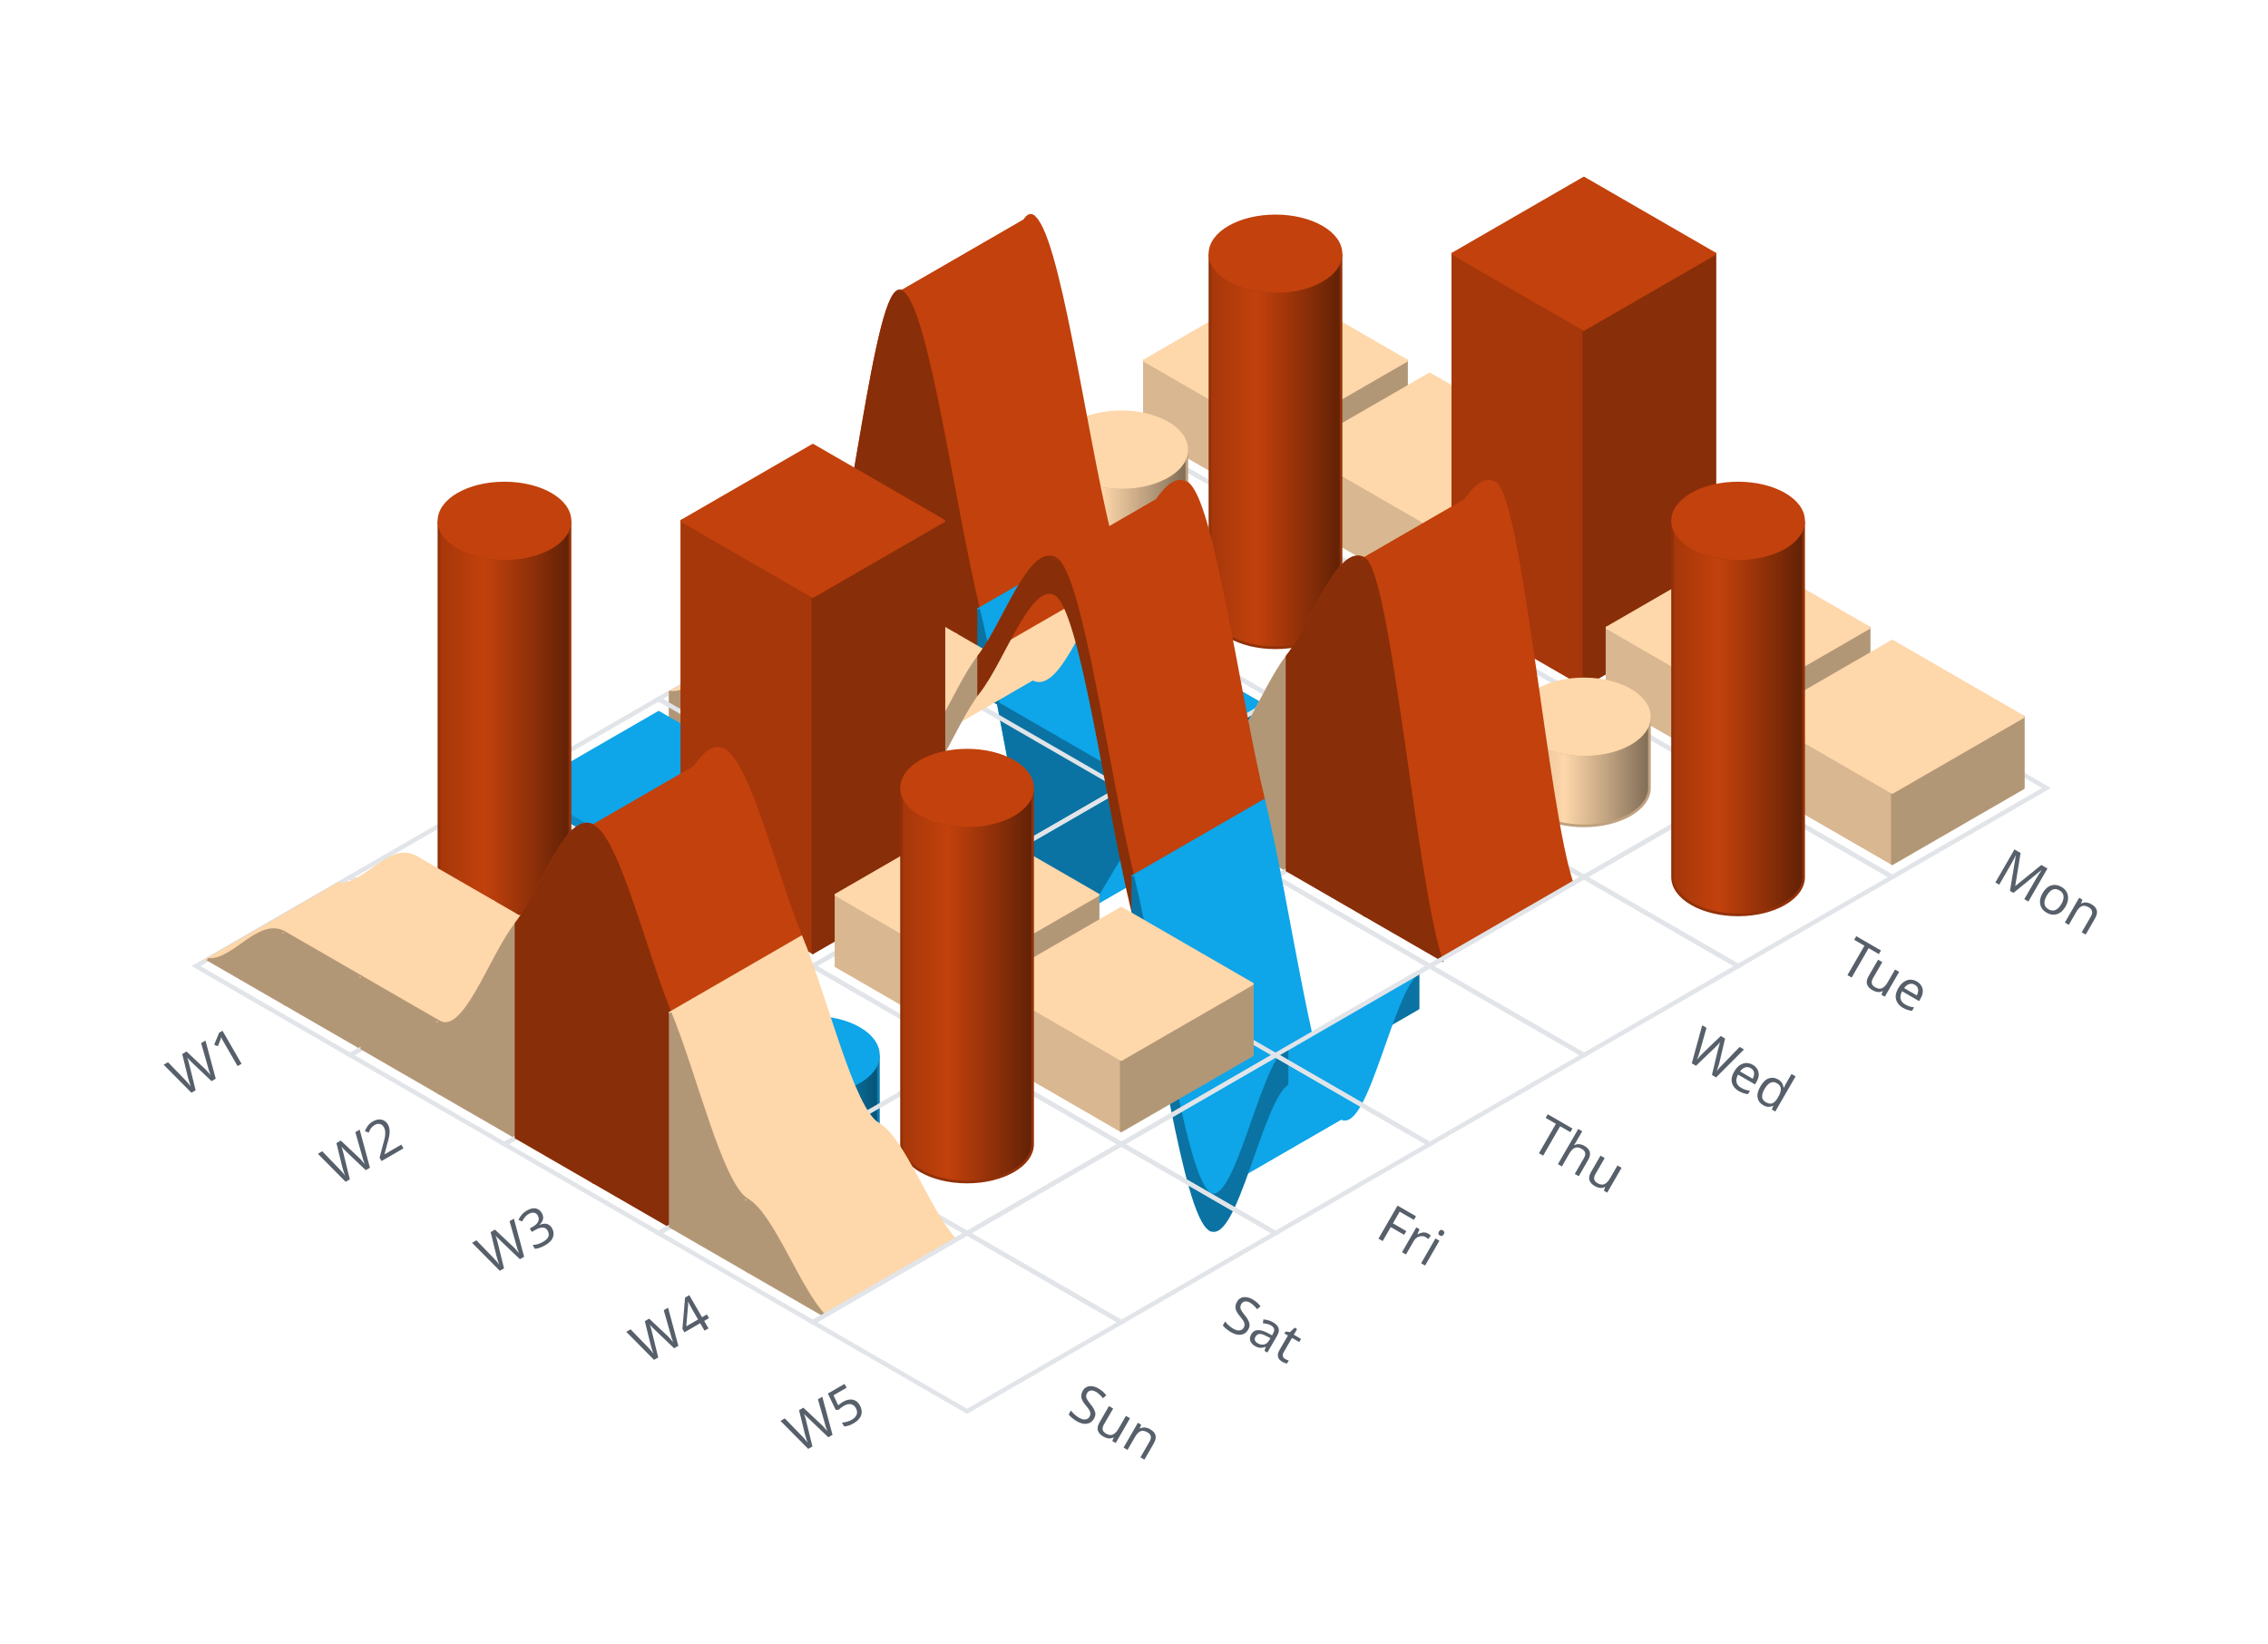
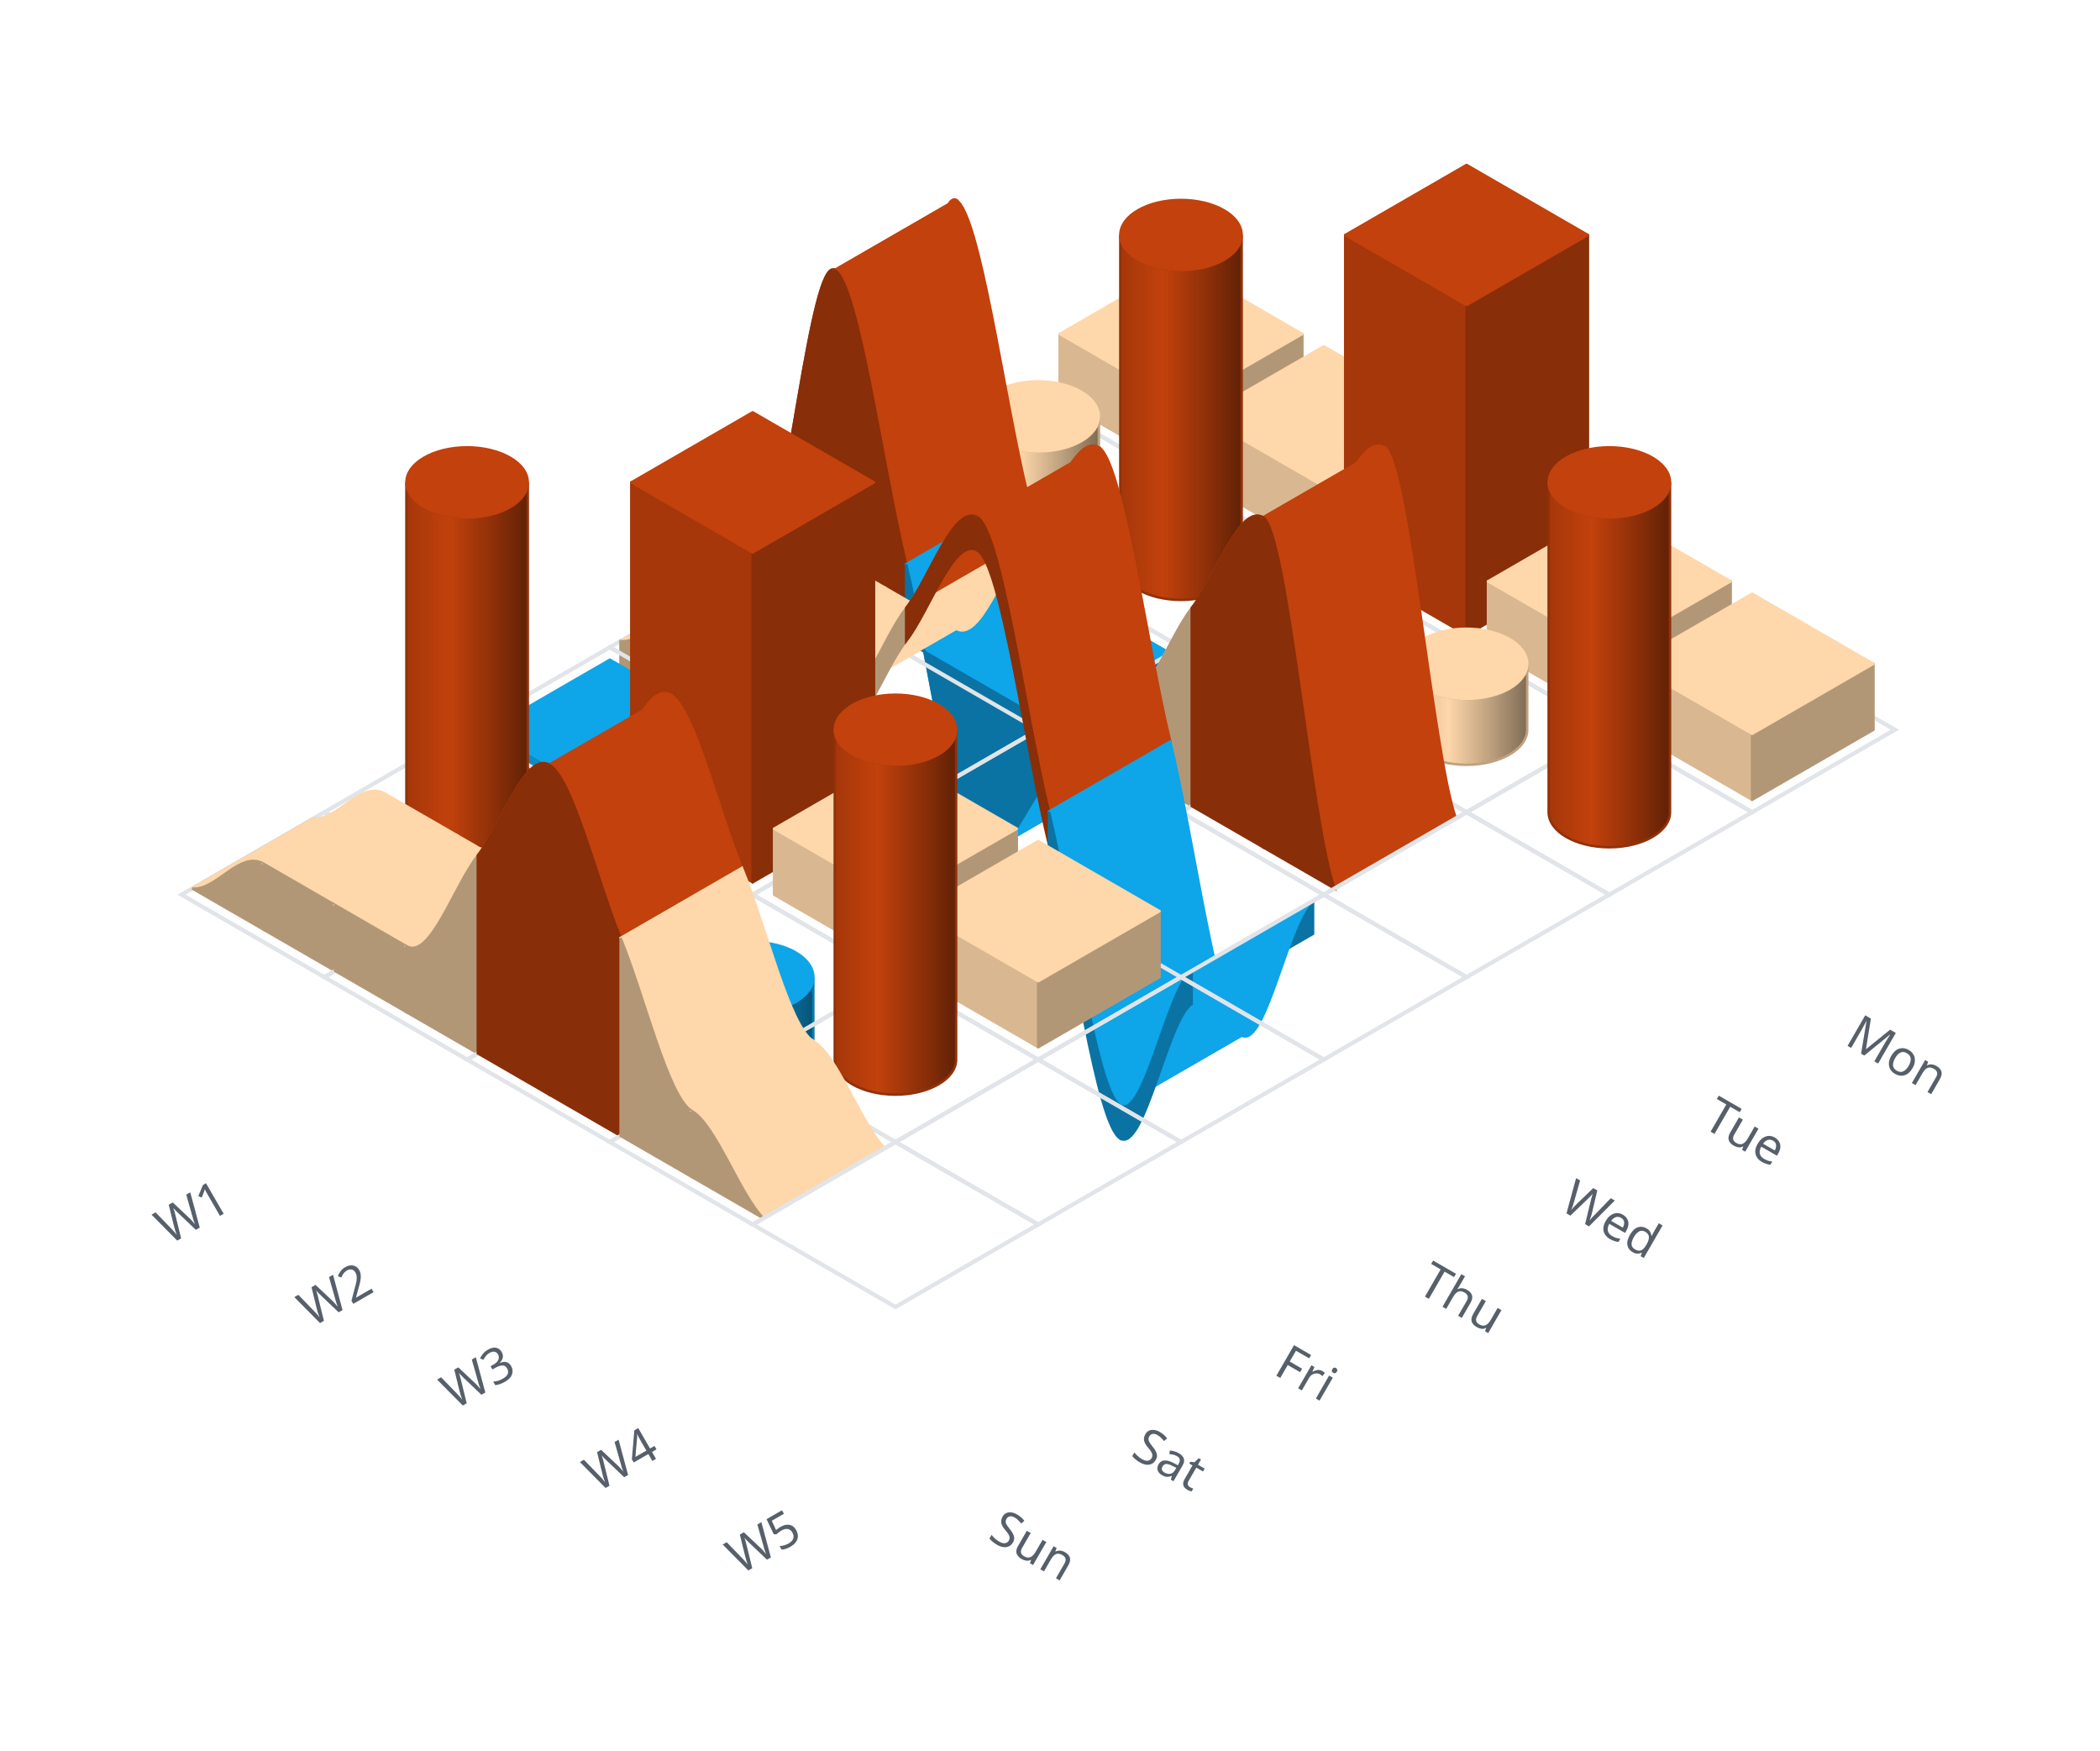
- <svg xmlns="http://www.w3.org/2000/svg" viewBox="-143.26 -38.50 254.74 184.55" width="100%" height="100%">
+ <svg xmlns="http://www.w3.org/2000/svg" viewBox="-143.26 -38.50 254.74 212.28" width="100%" height="100%">
  <style>
        @keyframes iso-grow {
          from {
            transform: scaleY(0);
          }
          to {
            transform: scaleY(1);
          }
        }
        .iso-bar {
          transform-box: fill-box;
          animation: iso-grow 0.6s cubic-bezier(0.16, 1, 0.3, 1) both;
          transition: transform 0.2s cubic-bezier(0.25, 0.46, 0.45, 0.94), filter 0.2s ease;
          cursor: pointer;
        }
        .iso-bar:hover {
          filter: brightness(1.1) drop-shadow(0 4px 6px rgba(0, 0, 0, 0.2));
          transform: translateY(-3px) scaleY(1);
        }
        .iso-face-top, .iso-face-left, .iso-face-right, .iso-bridge-top, .iso-bridge-front {
          transition: fill 0.2s ease;
        }
      </style>
  <defs>
    <linearGradient id="cyl-grad-fed7aa" x1="0%" y1="0%" x2="100%" y2="0%">
      <stop offset="0%" stop-color="#d8b791" stop-opacity="1" />
      <stop offset="35%" stop-color="#fed7aa" stop-opacity="1" />
      <stop offset="75%" stop-color="#b29777" stop-opacity="1" />
      <stop offset="100%" stop-color="#7f6c55" stop-opacity="1" />
    </linearGradient>
    <linearGradient id="cyl-grad-c2410c" x1="0%" y1="0%" x2="100%" y2="0%">
      <stop offset="0%" stop-color="#a5370a" stop-opacity="1" />
      <stop offset="35%" stop-color="#c2410c" stop-opacity="1" />
      <stop offset="75%" stop-color="#882e08" stop-opacity="1" />
      <stop offset="100%" stop-color="#612106" stop-opacity="1" />
    </linearGradient>
    <linearGradient id="cyl-grad-0ea5e9" x1="0%" y1="0%" x2="100%" y2="0%">
      <stop offset="0%" stop-color="#0c8cc6" stop-opacity="1" />
      <stop offset="35%" stop-color="#0ea5e9" stop-opacity="1" />
      <stop offset="75%" stop-color="#0a73a3" stop-opacity="1" />
      <stop offset="100%" stop-color="#075375" stop-opacity="1" />
    </linearGradient>
  </defs>
  <g>
    <polygon class="iso-grid-cell" points="0.00,0.00 -17.32,10.00 0.00,20.00 17.32,10.00" fill="none" stroke="#e1e4e8" stroke-width="0.5" />
    <g class="iso-bar" data-col="0" data-row="0" data-value="3" style="animation-delay: 0ms; transform-origin: bottom;">
      <polygon class="iso-face-left" points="-14.72,2.00 0.00,10.50 0.00,18.50 -14.72,10.00" fill="#d8b791" stroke="#d8b791" stroke-width="0.3" stroke-linejoin="round" fill-opacity="1" stroke-opacity="1" />
      <polygon class="iso-face-right" points="0.00,10.50 14.72,2.00 14.72,10.00 0.00,18.50" fill="#b29777" stroke="#b29777" stroke-width="0.3" stroke-linejoin="round" fill-opacity="1" stroke-opacity="1" />
      <polygon class="iso-face-top" points="0.00,-6.50 -14.72,2.00 0.00,10.50 14.72,2.00" fill="#fed7aa" stroke="#fed7aa" stroke-width="0.3" stroke-linejoin="round" fill-opacity="1" stroke-opacity="1" />
    </g>
    <polygon class="iso-grid-cell" points="-17.32,10.00 -34.64,20.00 -17.32,30.00 0.00,20.00" fill="none" stroke="#e1e4e8" stroke-width="0.5" />
    <g class="iso-bar" data-col="0" data-row="1" data-value="3" style="animation-delay: 15ms; transform-origin: bottom;">
      <path d="M -24.68,12.00 L -24.68,20.00 A 7.36,4.25 0 0,0 -9.96,20.00 L -9.96,12.00 A 7.36,4.25 0 0,1 -24.68,12.00 Z" fill="url(#cyl-grad-fed7aa)" stroke="#bfa180" stroke-width="0.3" fill-opacity="1" stroke-opacity="1" />
      <ellipse cx="-17.32" cy="12.00" rx="7.36" ry="4.25" fill="#fed7aa" stroke="#fed7aa" stroke-width="0.3" fill-opacity="1" stroke-opacity="1" />
    </g>
    <polygon class="iso-grid-cell" points="-34.64,20.00 -51.96,30.00 -34.64,40.00 -17.32,30.00" fill="none" stroke="#e1e4e8" stroke-width="0.5" />
    <g class="iso-bar" data-col="0" data-row="2" data-value="15" style="animation-delay: 30ms; transform-origin: bottom;">
      <polygon class="iso-face-left" points="-35.94,20.75 -50.66,29.25 -50.66,29.25 -35.94,20.75" fill="#a5370a" stroke="#a5370a" stroke-width="0.3" stroke-linejoin="round" fill-opacity="1" stroke-opacity="1" />
      <path class="iso-face-top" d="M -50.66,29.25 C -47.78,24.25 -44.89,-7.42 -42.00,-5.75 L -27.28,-14.25 C -30.17,-15.92 -33.05,15.75 -35.94,20.75 Z" fill="#c2410c" stroke="#c2410c" stroke-width="0.3" fill-opacity="1" stroke-opacity="1" />
      <path class="iso-face-right" d="M -50.66,29.25 L -50.66,29.25 C -47.78,24.25 -44.89,-7.42 -42.00,-5.75 L -42.00,34.25 C -44.89,32.58 -47.78,30.92 -50.66,29.25 Z" fill="#882e08" stroke="#882e08" stroke-width="0.3" fill-opacity="1" stroke-opacity="1" />
      <path class="iso-face-top" d="M -42.00,-5.75 C -39.12,-4.08 -36.23,18.03 -33.34,29.92 L -18.62,21.42 C -21.51,9.53 -24.39,-12.58 -27.28,-14.25 Z" fill="#c2410c" stroke="#c2410c" stroke-width="0.3" fill-opacity="1" stroke-opacity="1" />
      <path class="iso-face-right" d="M -42.00,34.25 L -42.00,-5.75 C -39.12,-4.08 -36.23,18.03 -33.34,29.92 L -33.34,39.25 C -36.23,37.58 -39.12,35.92 -42.00,34.25 Z" fill="#882e08" stroke="#882e08" stroke-width="0.3" fill-opacity="1" stroke-opacity="1" />
    </g>
    <polygon class="iso-grid-cell" points="-51.96,30.00 -69.28,40.00 -51.96,50.00 -34.64,40.00" fill="none" stroke="#e1e4e8" stroke-width="0.5" />
    <g class="iso-bar" data-col="0" data-row="3" data-value="3" style="animation-delay: 45ms; transform-origin: bottom;">
      <polygon class="iso-face-left" points="-53.26,30.75 -67.98,39.25 -67.98,43.25 -53.26,34.75" fill="#d8b791" stroke="#d8b791" stroke-width="0.3" stroke-linejoin="round" fill-opacity="1" stroke-opacity="1" />
      <path class="iso-face-top" d="M -67.98,39.25 C -65.10,39.58 -62.21,34.58 -59.32,36.25 L -44.60,27.75 C -47.49,26.08 -50.37,31.08 -53.26,30.75 Z" fill="#fed7aa" stroke="#fed7aa" stroke-width="0.3" fill-opacity="1" stroke-opacity="1" />
      <path class="iso-face-right" d="M -67.98,43.25 L -67.98,39.25 C -65.10,39.58 -62.21,34.58 -59.32,36.25 L -59.32,40.25 C -62.21,38.58 -65.10,43.58 -67.98,43.25 Z" fill="#b29777" stroke="#b29777" stroke-width="0.3" fill-opacity="1" stroke-opacity="1" />
      <path class="iso-face-top" d="M -59.32,36.25 C -56.44,37.92 -53.55,39.58 -50.66,41.25 L -35.94,32.75 C -38.83,31.08 -41.71,29.42 -44.60,27.75 Z" fill="#fed7aa" stroke="#fed7aa" stroke-width="0.3" fill-opacity="1" stroke-opacity="1" />
      <path class="iso-face-right" d="M -59.32,40.25 L -59.32,36.25 C -56.44,37.92 -53.55,39.58 -50.66,41.25 L -50.66,45.25 C -53.55,43.58 -56.44,41.92 -59.32,40.25 Z" fill="#b29777" stroke="#b29777" stroke-width="0.3" fill-opacity="1" stroke-opacity="1" />
    </g>
    <polygon class="iso-grid-cell" points="-69.28,40.00 -86.60,50.00 -69.28,60.00 -51.96,50.00" fill="none" stroke="#e1e4e8" stroke-width="0.5" />
    <g class="iso-bar" data-col="0" data-row="4" data-value="-8" style="animation-delay: 60ms; transform-origin: top;">
      <polygon class="iso-face-left" points="-84.00,50.00 -69.28,58.50 -69.28,79.83 -84.00,71.33" fill="#0c8cc6" stroke="#0c8cc6" stroke-width="0.3" stroke-linejoin="round" fill-opacity="1" stroke-opacity="1" />
      <polygon class="iso-face-right" points="-69.28,58.50 -54.56,50.00 -54.56,71.33 -69.28,79.83" fill="#0a73a3" stroke="#0a73a3" stroke-width="0.3" stroke-linejoin="round" fill-opacity="1" stroke-opacity="1" />
      <polygon class="iso-face-top" points="-69.28,41.50 -84.00,50.00 -69.28,58.50 -54.56,50.00" fill="#0ea5e9" stroke="#0ea5e9" stroke-width="0.3" stroke-linejoin="round" fill-opacity="1" stroke-opacity="1" />
    </g>
    <polygon class="iso-grid-cell" points="-86.60,50.00 -103.92,60.00 -86.60,70.00 -69.28,60.00" fill="none" stroke="#e1e4e8" stroke-width="0.5" />
    <g class="iso-bar" data-col="0" data-row="5" data-value="15" style="animation-delay: 75ms; transform-origin: bottom;">
      <path d="M -93.96,20.00 L -93.96,60.00 A 7.36,4.25 0 0,0 -79.24,60.00 L -79.24,20.00 A 7.36,4.25 0 0,1 -93.96,20.00 Z" fill="url(#cyl-grad-c2410c)" stroke="#923109" stroke-width="0.3" fill-opacity="1" stroke-opacity="1" />
      <ellipse cx="-86.60" cy="20.00" rx="7.36" ry="4.25" fill="#c2410c" stroke="#c2410c" stroke-width="0.3" fill-opacity="1" stroke-opacity="1" />
    </g>
    <polygon class="iso-grid-cell" points="-103.92,60.00 -121.24,70.00 -103.92,80.00 -86.60,70.00" fill="none" stroke="#e1e4e8" stroke-width="0.5" />
    <g class="iso-bar" data-col="0" data-row="6" data-value="3" style="animation-delay: 90ms; transform-origin: bottom;">
      <polygon class="iso-face-left" points="-105.22,60.75 -119.94,69.25 -119.94,69.25 -105.22,60.75" fill="#d8b791" stroke="#d8b791" stroke-width="0.3" stroke-linejoin="round" fill-opacity="1" stroke-opacity="1" />
      <path class="iso-face-top" d="M -119.94,69.25 C -117.06,69.58 -114.17,64.58 -111.28,66.25 L -96.56,57.75 C -99.45,56.08 -102.34,61.08 -105.22,60.75 Z" fill="#fed7aa" stroke="#fed7aa" stroke-width="0.3" fill-opacity="1" stroke-opacity="1" />
      <path class="iso-face-right" d="M -119.94,69.25 L -119.94,69.25 C -117.06,69.58 -114.17,64.58 -111.28,66.25 L -111.28,74.25 C -114.17,72.58 -117.06,70.92 -119.94,69.25 Z" fill="#b29777" stroke="#b29777" stroke-width="0.3" fill-opacity="1" stroke-opacity="1" />
      <path class="iso-face-top" d="M -111.28,66.25 C -108.40,67.92 -105.51,69.58 -102.62,71.25 L -87.90,62.75 C -90.79,61.08 -93.68,59.42 -96.56,57.75 Z" fill="#fed7aa" stroke="#fed7aa" stroke-width="0.3" fill-opacity="1" stroke-opacity="1" />
      <path class="iso-face-right" d="M -111.28,74.25 L -111.28,66.25 C -108.40,67.92 -105.51,69.58 -102.62,71.25 L -102.62,79.25 C -105.51,77.58 -108.40,75.92 -111.28,74.25 Z" fill="#b29777" stroke="#b29777" stroke-width="0.3" fill-opacity="1" stroke-opacity="1" />
    </g>
    <polygon class="iso-grid-cell" points="17.32,10.00 0.00,20.00 17.32,30.00 34.64,20.00" fill="none" stroke="#e1e4e8" stroke-width="0.5" />
    <g class="iso-bar" data-col="1" data-row="0" data-value="3" style="animation-delay: 15ms; transform-origin: bottom;">
      <polygon class="iso-face-left" points="2.60,12.00 17.32,20.50 17.32,28.50 2.60,20.00" fill="#d8b791" stroke="#d8b791" stroke-width="0.3" stroke-linejoin="round" fill-opacity="1" stroke-opacity="1" />
      <polygon class="iso-face-right" points="17.32,20.50 32.04,12.00 32.04,20.00 17.32,28.50" fill="#b29777" stroke="#b29777" stroke-width="0.3" stroke-linejoin="round" fill-opacity="1" stroke-opacity="1" />
      <polygon class="iso-face-top" points="17.32,3.50 2.60,12.00 17.32,20.50 32.04,12.00" fill="#fed7aa" stroke="#fed7aa" stroke-width="0.3" stroke-linejoin="round" fill-opacity="1" stroke-opacity="1" />
    </g>
    <polygon class="iso-grid-cell" points="0.00,20.00 -17.32,30.00 0.00,40.00 17.32,30.00" fill="none" stroke="#e1e4e8" stroke-width="0.5" />
    <g class="iso-bar" data-col="1" data-row="1" data-value="15" style="animation-delay: 30ms; transform-origin: bottom;">
      <path d="M -7.36,-10.00 L -7.36,30.00 A 7.36,4.25 0 0,0 7.36,30.00 L 7.36,-10.00 A 7.36,4.25 0 0,1 -7.36,-10.00 Z" fill="url(#cyl-grad-c2410c)" stroke="#923109" stroke-width="0.3" fill-opacity="1" stroke-opacity="1" />
      <ellipse cx="0.00" cy="-10.00" rx="7.36" ry="4.25" fill="#c2410c" stroke="#c2410c" stroke-width="0.3" fill-opacity="1" stroke-opacity="1" />
    </g>
    <polygon class="iso-grid-cell" points="-17.32,30.00 -34.64,40.00 -17.32,50.00 0.00,40.00" fill="none" stroke="#e1e4e8" stroke-width="0.5" />
    <g class="iso-bar" data-col="1" data-row="2" data-value="-8" style="animation-delay: 45ms; transform-origin: top;">
      <path class="iso-face-right" d="M -18.62,30.75 L -18.62,21.42 C -15.73,33.31 -12.85,55.42 -9.96,57.08 L -9.96,35.75 Z" fill="#0a73a3" stroke="#0a73a3" stroke-width="0.3" fill-opacity="1" stroke-opacity="1" />
      <path class="iso-face-right" d="M -9.96,35.75 L -9.96,57.08 C -7.07,58.75 -4.19,50.64 -1.30,47.42 L -1.30,40.75 Z" fill="#0a73a3" stroke="#0a73a3" stroke-width="0.3" fill-opacity="1" stroke-opacity="1" />
      <path class="iso-face-top" d="M -33.34,29.92 C -30.46,41.81 -27.57,63.92 -24.68,65.58 L -9.96,57.08 C -12.85,55.42 -15.73,33.31 -18.62,21.42 Z" fill="#0ea5e9" stroke="#0ea5e9" stroke-width="0.3" fill-opacity="1" stroke-opacity="1" />
      <path class="iso-face-top" d="M -24.68,65.58 C -21.79,67.25 -18.91,59.14 -16.02,55.92 L -1.30,47.42 C -4.19,50.64 -7.07,58.75 -9.96,57.08 Z" fill="#0ea5e9" stroke="#0ea5e9" stroke-width="0.3" fill-opacity="1" stroke-opacity="1" />
      <path class="iso-face-top" d="M -33.34,39.25 C -30.46,40.92 -27.57,42.58 -24.68,44.25 L -9.96,35.75 C -12.85,34.08 -15.73,32.42 -18.62,30.75 Z" fill="#0ea5e9" stroke="#0ea5e9" stroke-width="0.3" fill-opacity="1" stroke-opacity="1" />
      <path class="iso-face-top" d="M -24.68,44.25 C -21.79,45.92 -18.91,47.58 -16.02,49.25 L -1.30,40.75 C -4.19,39.08 -7.07,37.42 -9.96,35.75 Z" fill="#0ea5e9" stroke="#0ea5e9" stroke-width="0.3" fill-opacity="1" stroke-opacity="1" />
      <path class="iso-face-right" d="M -33.34,39.25 L -33.34,29.92 C -30.46,41.81 -27.57,63.92 -24.68,65.58 L -24.68,44.25 Z" fill="#0a73a3" stroke="#0a73a3" stroke-width="0.3" fill-opacity="1" stroke-opacity="1" />
      <path class="iso-face-right" d="M -24.68,44.25 L -24.68,65.58 C -21.79,67.25 -18.91,59.14 -16.02,55.92 L -16.02,49.25 Z" fill="#0a73a3" stroke="#0a73a3" stroke-width="0.3" fill-opacity="1" stroke-opacity="1" />
    </g>
    <polygon class="iso-grid-cell" points="-34.64,40.00 -51.96,50.00 -34.64,60.00 -17.32,50.00" fill="none" stroke="#e1e4e8" stroke-width="0.5" />
    <g class="iso-bar" data-col="1" data-row="3" data-value="3" style="animation-delay: 60ms; transform-origin: bottom;">
      <path class="iso-face-top" d="M -50.66,41.25 C -47.78,42.92 -44.89,44.58 -42.00,46.25 L -27.28,37.75 C -30.17,36.08 -33.05,34.42 -35.94,32.75 Z" fill="#fed7aa" stroke="#fed7aa" stroke-width="0.3" fill-opacity="1" stroke-opacity="1" />
      <path class="iso-face-right" d="M -50.66,45.25 L -50.66,41.25 C -47.78,42.92 -44.89,44.58 -42.00,46.25 L -42.00,50.25 C -44.89,48.58 -47.78,46.92 -50.66,45.25 Z" fill="#b29777" stroke="#b29777" stroke-width="0.3" fill-opacity="1" stroke-opacity="1" />
      <path class="iso-face-top" d="M -42.00,46.25 C -39.12,47.92 -36.23,38.92 -33.34,35.25 L -18.62,26.75 C -21.51,30.42 -24.39,39.42 -27.28,37.75 Z" fill="#fed7aa" stroke="#fed7aa" stroke-width="0.3" fill-opacity="1" stroke-opacity="1" />
      <path class="iso-face-right" d="M -42.00,50.25 L -42.00,46.25 C -39.12,47.92 -36.23,38.92 -33.34,35.25 L -33.34,39.25 C -36.23,42.92 -39.12,51.92 -42.00,50.25 Z" fill="#b29777" stroke="#b29777" stroke-width="0.3" fill-opacity="1" stroke-opacity="1" />
    </g>
    <polygon class="iso-grid-cell" points="-51.96,50.00 -69.28,60.00 -51.96,70.00 -34.64,60.00" fill="none" stroke="#e1e4e8" stroke-width="0.5" />
    <g class="iso-bar" data-col="1" data-row="4" data-value="15" style="animation-delay: 75ms; transform-origin: bottom;">
      <polygon class="iso-face-left" points="-66.68,20.00 -51.96,28.50 -51.96,68.50 -66.68,60.00" fill="#a5370a" stroke="#a5370a" stroke-width="0.3" stroke-linejoin="round" fill-opacity="1" stroke-opacity="1" />
      <polygon class="iso-face-right" points="-51.96,28.50 -37.24,20.00 -37.24,60.00 -51.96,68.50" fill="#882e08" stroke="#882e08" stroke-width="0.3" stroke-linejoin="round" fill-opacity="1" stroke-opacity="1" />
      <polygon class="iso-face-top" points="-51.96,11.50 -66.68,20.00 -51.96,28.50 -37.24,20.00" fill="#c2410c" stroke="#c2410c" stroke-width="0.3" stroke-linejoin="round" fill-opacity="1" stroke-opacity="1" />
    </g>
    <polygon class="iso-grid-cell" points="-69.28,60.00 -86.60,70.00 -69.28,80.00 -51.96,70.00" fill="none" stroke="#e1e4e8" stroke-width="0.5" />
    <g class="iso-bar" data-col="1" data-row="5" data-value="3" style="animation-delay: 90ms; transform-origin: bottom;">
      <path d="M -76.64,62.00 L -76.64,70.00 A 7.36,4.25 0 0,0 -61.92,70.00 L -61.92,62.00 A 7.36,4.25 0 0,1 -76.64,62.00 Z" fill="url(#cyl-grad-fed7aa)" stroke="#bfa180" stroke-width="0.3" fill-opacity="1" stroke-opacity="1" />
      <ellipse cx="-69.28" cy="62.00" rx="7.36" ry="4.25" fill="#fed7aa" stroke="#fed7aa" stroke-width="0.3" fill-opacity="1" stroke-opacity="1" />
    </g>
    <polygon class="iso-grid-cell" points="-86.60,70.00 -103.92,80.00 -86.60,90.00 -69.28,80.00" fill="none" stroke="#e1e4e8" stroke-width="0.5" />
    <g class="iso-bar" data-col="1" data-row="6" data-value="3" style="animation-delay: 105ms; transform-origin: bottom;">
      <path class="iso-face-top" d="M -102.62,71.25 C -99.74,72.92 -96.85,74.58 -93.96,76.25 L -79.24,67.75 C -82.13,66.08 -85.01,64.42 -87.90,62.75 Z" fill="#fed7aa" stroke="#fed7aa" stroke-width="0.3" fill-opacity="1" stroke-opacity="1" />
      <path class="iso-face-right" d="M -102.62,79.25 L -102.62,71.25 C -99.74,72.92 -96.85,74.58 -93.96,76.25 L -93.96,84.25 C -96.85,82.58 -99.74,80.92 -102.62,79.25 Z" fill="#b29777" stroke="#b29777" stroke-width="0.3" fill-opacity="1" stroke-opacity="1" />
      <path class="iso-face-top" d="M -93.96,76.25 C -91.08,77.92 -88.19,68.92 -85.30,65.25 L -70.58,56.75 C -73.47,60.42 -76.35,69.42 -79.24,67.75 Z" fill="#fed7aa" stroke="#fed7aa" stroke-width="0.3" fill-opacity="1" stroke-opacity="1" />
      <path class="iso-face-right" d="M -93.96,84.25 L -93.96,76.25 C -91.08,77.92 -88.19,68.92 -85.30,65.25 L -85.30,89.25 C -88.19,87.58 -91.08,85.92 -93.96,84.25 Z" fill="#b29777" stroke="#b29777" stroke-width="0.3" fill-opacity="1" stroke-opacity="1" />
    </g>
    <polygon class="iso-grid-cell" points="34.64,20.00 17.32,30.00 34.64,40.00 51.96,30.00" fill="none" stroke="#e1e4e8" stroke-width="0.5" />
    <g class="iso-bar" data-col="2" data-row="0" data-value="15" style="animation-delay: 30ms; transform-origin: bottom;">
      <polygon class="iso-face-left" points="19.92,-10.00 34.64,-1.50 34.64,38.50 19.92,30.00" fill="#a5370a" stroke="#a5370a" stroke-width="0.3" stroke-linejoin="round" fill-opacity="1" stroke-opacity="1" />
      <polygon class="iso-face-right" points="34.64,-1.50 49.36,-10.00 49.36,30.00 34.64,38.50" fill="#882e08" stroke="#882e08" stroke-width="0.3" stroke-linejoin="round" fill-opacity="1" stroke-opacity="1" />
      <polygon class="iso-face-top" points="34.64,-18.50 19.92,-10.00 34.64,-1.50 49.36,-10.00" fill="#c2410c" stroke="#c2410c" stroke-width="0.3" stroke-linejoin="round" fill-opacity="1" stroke-opacity="1" />
    </g>
    <polygon class="iso-grid-cell" points="17.32,30.00 0.00,40.00 17.32,50.00 34.64,40.00" fill="none" stroke="#e1e4e8" stroke-width="0.5" />
    <g class="iso-bar" data-col="2" data-row="1" data-value="3" style="animation-delay: 45ms; transform-origin: bottom;">
      <path d="M 9.96,32.00 L 9.96,40.00 A 7.36,4.25 0 0,0 24.68,40.00 L 24.68,32.00 A 7.36,4.25 0 0,1 9.96,32.00 Z" fill="url(#cyl-grad-fed7aa)" stroke="#bfa180" stroke-width="0.3" fill-opacity="1" stroke-opacity="1" />
      <ellipse cx="17.32" cy="32.00" rx="7.36" ry="4.25" fill="#fed7aa" stroke="#fed7aa" stroke-width="0.3" fill-opacity="1" stroke-opacity="1" />
    </g>
    <polygon class="iso-grid-cell" points="0.00,40.00 -17.32,50.00 0.00,60.00 17.32,50.00" fill="none" stroke="#e1e4e8" stroke-width="0.5" />
    <g class="iso-bar" data-col="2" data-row="2" data-value="3" style="animation-delay: 60ms; transform-origin: bottom;">
      <path class="iso-face-top" d="M -16.02,55.92 C -13.13,52.69 -10.25,44.58 -7.36,46.25 L 7.36,37.75 C 4.47,36.08 1.59,44.19 -1.30,47.42 Z" fill="#fed7aa" stroke="#fed7aa" stroke-width="0.3" fill-opacity="1" stroke-opacity="1" />
      <path class="iso-face-right" d="M -16.02,49.25 L -16.02,55.92 C -13.13,52.69 -10.25,44.58 -7.36,46.25 L -7.36,54.25 C -10.25,52.58 -13.13,50.92 -16.02,49.25 Z" fill="#b29777" stroke="#b29777" stroke-width="0.3" fill-opacity="1" stroke-opacity="1" />
      <path class="iso-face-top" d="M -7.36,46.25 C -4.47,47.92 -1.59,38.92 1.30,35.25 L 16.02,26.75 C 13.13,30.42 10.25,39.42 7.36,37.75 Z" fill="#fed7aa" stroke="#fed7aa" stroke-width="0.3" fill-opacity="1" stroke-opacity="1" />
      <path class="iso-face-right" d="M -7.36,54.25 L -7.36,46.25 C -4.47,47.92 -1.59,38.92 1.30,35.25 L 1.30,59.25 C -1.59,57.58 -4.47,55.92 -7.36,54.25 Z" fill="#b29777" stroke="#b29777" stroke-width="0.3" fill-opacity="1" stroke-opacity="1" />
    </g>
    <polygon class="iso-grid-cell" points="-17.32,50.00 -34.64,60.00 -17.32,70.00 0.00,60.00" fill="none" stroke="#e1e4e8" stroke-width="0.5" />
    <g class="iso-bar" data-col="2" data-row="3" data-value="15" style="animation-delay: 75ms; transform-origin: bottom;">
      <path class="iso-face-top" d="M -33.34,35.25 C -30.46,31.58 -27.57,22.58 -24.68,24.25 L -9.96,15.75 C -12.85,14.08 -15.73,23.08 -18.62,26.75 Z" fill="#c2410c" stroke="#c2410c" stroke-width="0.3" fill-opacity="1" stroke-opacity="1" />
      <path class="iso-face-right" d="M -33.34,39.25 L -33.34,35.25 C -30.46,31.58 -27.57,22.58 -24.68,24.25 L -24.68,28.25 C -27.57,26.58 -30.46,35.58 -33.34,39.25 Z" fill="#882e08" stroke="#882e08" stroke-width="0.3" fill-opacity="1" stroke-opacity="1" />
      <path class="iso-face-top" d="M -24.68,24.25 C -21.79,25.92 -18.91,48.03 -16.02,59.92 L -1.30,51.42 C -4.19,39.53 -7.07,17.42 -9.96,15.75 Z" fill="#c2410c" stroke="#c2410c" stroke-width="0.3" fill-opacity="1" stroke-opacity="1" />
      <path class="iso-face-right" d="M -24.68,28.25 L -24.68,24.25 C -21.79,25.92 -18.91,48.03 -16.02,59.92 L -16.02,63.92 C -18.91,52.03 -21.79,29.92 -24.68,28.25 Z" fill="#882e08" stroke="#882e08" stroke-width="0.3" fill-opacity="1" stroke-opacity="1" />
    </g>
    <polygon class="iso-grid-cell" points="-34.64,60.00 -51.96,70.00 -34.64,80.00 -17.32,70.00" fill="none" stroke="#e1e4e8" stroke-width="0.5" />
    <g class="iso-bar" data-col="2" data-row="4" data-value="3" style="animation-delay: 90ms; transform-origin: bottom;">
      <polygon class="iso-face-left" points="-49.36,62.00 -34.64,70.50 -34.64,78.50 -49.36,70.00" fill="#d8b791" stroke="#d8b791" stroke-width="0.3" stroke-linejoin="round" fill-opacity="1" stroke-opacity="1" />
      <polygon class="iso-face-right" points="-34.64,70.50 -19.92,62.00 -19.92,70.00 -34.64,78.50" fill="#b29777" stroke="#b29777" stroke-width="0.3" stroke-linejoin="round" fill-opacity="1" stroke-opacity="1" />
      <polygon class="iso-face-top" points="-34.64,53.50 -49.36,62.00 -34.64,70.50 -19.92,62.00" fill="#fed7aa" stroke="#fed7aa" stroke-width="0.3" stroke-linejoin="round" fill-opacity="1" stroke-opacity="1" />
    </g>
    <polygon class="iso-grid-cell" points="-51.96,70.00 -69.28,80.00 -51.96,90.00 -34.64,80.00" fill="none" stroke="#e1e4e8" stroke-width="0.5" />
    <g class="iso-bar" data-col="2" data-row="5" data-value="-8" style="animation-delay: 105ms; transform-origin: top;">
      <path d="M -59.32,80.00 L -59.32,101.33 A 7.36,4.25 0 0,0 -44.60,101.33 L -44.60,80.00 A 7.36,4.25 0 0,1 -59.32,80.00 Z" fill="url(#cyl-grad-0ea5e9)" stroke="#0b7caf" stroke-width="0.3" fill-opacity="1" stroke-opacity="1" />
      <ellipse cx="-51.96" cy="80.00" rx="7.36" ry="4.25" fill="#0ea5e9" stroke="#0ea5e9" stroke-width="0.3" fill-opacity="1" stroke-opacity="1" />
    </g>
    <polygon class="iso-grid-cell" points="-69.28,80.00 -86.60,90.00 -69.28,100.00 -51.96,90.00" fill="none" stroke="#e1e4e8" stroke-width="0.5" />
    <g class="iso-bar" data-col="2" data-row="6" data-value="15" style="animation-delay: 120ms; transform-origin: bottom;">
      <path class="iso-face-top" d="M -85.30,65.25 C -82.42,61.58 -79.53,52.58 -76.64,54.25 L -61.92,45.75 C -64.81,44.08 -67.69,53.08 -70.58,56.75 Z" fill="#c2410c" stroke="#c2410c" stroke-width="0.3" fill-opacity="1" stroke-opacity="1" />
      <path class="iso-face-right" d="M -85.30,89.25 L -85.30,65.25 C -82.42,61.58 -79.53,52.58 -76.64,54.25 L -76.64,94.25 C -79.53,92.58 -82.42,90.92 -85.30,89.25 Z" fill="#882e08" stroke="#882e08" stroke-width="0.3" fill-opacity="1" stroke-opacity="1" />
      <path class="iso-face-top" d="M -76.64,54.25 C -73.76,55.92 -70.87,68.25 -67.98,75.25 L -53.26,66.75 C -56.15,59.75 -59.03,47.42 -61.92,45.75 Z" fill="#c2410c" stroke="#c2410c" stroke-width="0.3" fill-opacity="1" stroke-opacity="1" />
      <path class="iso-face-right" d="M -76.64,94.25 L -76.64,54.25 C -73.76,55.92 -70.87,68.25 -67.98,75.25 L -67.98,99.25 C -70.87,97.58 -73.76,95.92 -76.64,94.25 Z" fill="#882e08" stroke="#882e08" stroke-width="0.3" fill-opacity="1" stroke-opacity="1" />
    </g>
    <polygon class="iso-grid-cell" points="51.96,30.00 34.64,40.00 51.96,50.00 69.28,40.00" fill="none" stroke="#e1e4e8" stroke-width="0.5" />
    <g class="iso-bar" data-col="3" data-row="0" data-value="3" style="animation-delay: 45ms; transform-origin: bottom;">
      <polygon class="iso-face-left" points="37.24,32.00 51.96,40.50 51.96,48.50 37.24,40.00" fill="#d8b791" stroke="#d8b791" stroke-width="0.3" stroke-linejoin="round" fill-opacity="1" stroke-opacity="1" />
      <polygon class="iso-face-right" points="51.96,40.50 66.68,32.00 66.68,40.00 51.96,48.50" fill="#b29777" stroke="#b29777" stroke-width="0.3" stroke-linejoin="round" fill-opacity="1" stroke-opacity="1" />
      <polygon class="iso-face-top" points="51.96,23.50 37.24,32.00 51.96,40.50 66.68,32.00" fill="#fed7aa" stroke="#fed7aa" stroke-width="0.3" stroke-linejoin="round" fill-opacity="1" stroke-opacity="1" />
    </g>
    <polygon class="iso-grid-cell" points="34.64,40.00 17.32,50.00 34.64,60.00 51.96,50.00" fill="none" stroke="#e1e4e8" stroke-width="0.5" />
    <g class="iso-bar" data-col="3" data-row="1" data-value="3" style="animation-delay: 60ms; transform-origin: bottom;">
      <path d="M 27.28,42.00 L 27.28,50.00 A 7.36,4.25 0 0,0 42.00,50.00 L 42.00,42.00 A 7.36,4.25 0 0,1 27.28,42.00 Z" fill="url(#cyl-grad-fed7aa)" stroke="#bfa180" stroke-width="0.3" fill-opacity="1" stroke-opacity="1" />
      <ellipse cx="34.64" cy="42.00" rx="7.36" ry="4.25" fill="#fed7aa" stroke="#fed7aa" stroke-width="0.3" fill-opacity="1" stroke-opacity="1" />
    </g>
    <polygon class="iso-grid-cell" points="17.32,50.00 0.00,60.00 17.32,70.00 34.64,60.00" fill="none" stroke="#e1e4e8" stroke-width="0.5" />
    <g class="iso-bar" data-col="3" data-row="2" data-value="15" style="animation-delay: 75ms; transform-origin: bottom;">
      <polygon class="iso-face-right" points="33.34,60.75 18.62,69.25 18.62,69.25 33.34,60.75" fill="#882e08" stroke="#882e08" stroke-width="0.3" stroke-linejoin="round" fill-opacity="1" stroke-opacity="1" />
      <path class="iso-face-top" d="M 1.30,35.25 C 4.19,31.58 7.07,22.58 9.96,24.25 L 24.68,15.75 C 21.79,14.08 18.91,23.08 16.02,26.75 Z" fill="#c2410c" stroke="#c2410c" stroke-width="0.3" fill-opacity="1" stroke-opacity="1" />
      <path class="iso-face-right" d="M 1.30,59.25 L 1.30,35.25 C 4.19,31.58 7.07,22.58 9.96,24.25 L 9.96,64.25 C 7.07,62.58 4.19,60.92 1.30,59.25 Z" fill="#882e08" stroke="#882e08" stroke-width="0.3" fill-opacity="1" stroke-opacity="1" />
      <path class="iso-face-top" d="M 9.96,24.25 C 12.85,25.92 15.73,60.92 18.62,69.25 L 33.34,60.75 C 30.46,52.42 27.57,17.42 24.68,15.75 Z" fill="#c2410c" stroke="#c2410c" stroke-width="0.3" fill-opacity="1" stroke-opacity="1" />
      <path class="iso-face-right" d="M 9.96,64.25 L 9.96,24.25 C 12.85,25.92 15.73,60.92 18.62,69.25 L 18.62,69.25 C 15.73,67.58 12.85,65.92 9.96,64.25 Z" fill="#882e08" stroke="#882e08" stroke-width="0.3" fill-opacity="1" stroke-opacity="1" />
    </g>
    <polygon class="iso-grid-cell" points="0.00,60.00 -17.32,70.00 0.00,80.00 17.32,70.00" fill="none" stroke="#e1e4e8" stroke-width="0.5" />
    <g class="iso-bar" data-col="3" data-row="3" data-value="-8" style="animation-delay: 90ms; transform-origin: top;">
      <polygon class="iso-face-right" points="16.02,70.75 1.30,79.25 1.30,83.25 16.02,74.75" fill="#0a73a3" stroke="#0a73a3" stroke-width="0.3" stroke-linejoin="round" fill-opacity="1" stroke-opacity="1" />
      <path class="iso-face-top" d="M -16.02,59.92 C -13.13,71.81 -10.25,93.92 -7.36,95.58 L 7.36,87.08 C 4.47,85.42 1.59,63.31 -1.30,51.42 Z" fill="#0ea5e9" stroke="#0ea5e9" stroke-width="0.3" fill-opacity="1" stroke-opacity="1" />
      <path class="iso-face-right" d="M -16.02,63.92 L -16.02,59.92 C -13.13,71.81 -10.25,93.92 -7.36,95.58 L -7.36,99.58 C -10.25,97.92 -13.13,75.81 -16.02,63.92 Z" fill="#0a73a3" stroke="#0a73a3" stroke-width="0.3" fill-opacity="1" stroke-opacity="1" />
      <path class="iso-face-top" d="M -7.36,95.58 C -4.47,97.25 -1.59,81.14 1.30,79.25 L 16.02,70.75 C 13.13,72.64 10.25,88.75 7.36,87.08 Z" fill="#0ea5e9" stroke="#0ea5e9" stroke-width="0.3" fill-opacity="1" stroke-opacity="1" />
      <path class="iso-face-right" d="M -7.36,99.58 L -7.36,95.58 C -4.47,97.25 -1.59,81.14 1.30,79.25 L 1.30,83.25 C -1.59,85.14 -4.47,101.25 -7.36,99.58 Z" fill="#0a73a3" stroke="#0a73a3" stroke-width="0.3" fill-opacity="1" stroke-opacity="1" />
    </g>
    <polygon class="iso-grid-cell" points="-17.32,70.00 -34.64,80.00 -17.32,90.00 0.00,80.00" fill="none" stroke="#e1e4e8" stroke-width="0.5" />
    <g class="iso-bar" data-col="3" data-row="4" data-value="3" style="animation-delay: 105ms; transform-origin: bottom;">
      <polygon class="iso-face-left" points="-32.04,72.00 -17.32,80.50 -17.32,88.50 -32.04,80.00" fill="#d8b791" stroke="#d8b791" stroke-width="0.3" stroke-linejoin="round" fill-opacity="1" stroke-opacity="1" />
      <polygon class="iso-face-right" points="-17.32,80.50 -2.60,72.00 -2.60,80.00 -17.32,88.50" fill="#b29777" stroke="#b29777" stroke-width="0.3" stroke-linejoin="round" fill-opacity="1" stroke-opacity="1" />
      <polygon class="iso-face-top" points="-17.32,63.50 -32.04,72.00 -17.32,80.50 -2.60,72.00" fill="#fed7aa" stroke="#fed7aa" stroke-width="0.3" stroke-linejoin="round" fill-opacity="1" stroke-opacity="1" />
    </g>
    <polygon class="iso-grid-cell" points="-34.64,80.00 -51.96,90.00 -34.64,100.00 -17.32,90.00" fill="none" stroke="#e1e4e8" stroke-width="0.5" />
    <g class="iso-bar" data-col="3" data-row="5" data-value="15" style="animation-delay: 120ms; transform-origin: bottom;">
      <path d="M -42.00,50.00 L -42.00,90.00 A 7.36,4.25 0 0,0 -27.28,90.00 L -27.28,50.00 A 7.36,4.25 0 0,1 -42.00,50.00 Z" fill="url(#cyl-grad-c2410c)" stroke="#923109" stroke-width="0.3" fill-opacity="1" stroke-opacity="1" />
      <ellipse cx="-34.64" cy="50.00" rx="7.36" ry="4.25" fill="#c2410c" stroke="#c2410c" stroke-width="0.3" fill-opacity="1" stroke-opacity="1" />
    </g>
    <polygon class="iso-grid-cell" points="-51.96,90.00 -69.28,100.00 -51.96,110.00 -34.64,100.00" fill="none" stroke="#e1e4e8" stroke-width="0.5" />
    <g class="iso-bar" data-col="3" data-row="6" data-value="3" style="animation-delay: 135ms; transform-origin: bottom;">
      <polygon class="iso-face-right" points="-35.94,100.75 -50.66,109.25 -50.66,109.25 -35.94,100.75" fill="#b29777" stroke="#b29777" stroke-width="0.3" stroke-linejoin="round" fill-opacity="1" stroke-opacity="1" />
      <path class="iso-face-top" d="M -67.98,75.25 C -65.10,82.25 -62.21,94.58 -59.32,96.25 L -44.60,87.75 C -47.49,86.08 -50.37,73.75 -53.26,66.75 Z" fill="#fed7aa" stroke="#fed7aa" stroke-width="0.3" fill-opacity="1" stroke-opacity="1" />
      <path class="iso-face-right" d="M -67.98,99.25 L -67.98,75.25 C -65.10,82.25 -62.21,94.58 -59.32,96.25 L -59.32,104.25 C -62.21,102.58 -65.10,100.92 -67.98,99.25 Z" fill="#b29777" stroke="#b29777" stroke-width="0.3" fill-opacity="1" stroke-opacity="1" />
      <path class="iso-face-top" d="M -59.32,96.25 C -56.44,97.92 -53.55,106.25 -50.66,109.25 L -35.94,100.75 C -38.83,97.75 -41.71,89.42 -44.60,87.75 Z" fill="#fed7aa" stroke="#fed7aa" stroke-width="0.3" fill-opacity="1" stroke-opacity="1" />
      <path class="iso-face-right" d="M -59.32,104.25 L -59.32,96.25 C -56.44,97.92 -53.55,106.25 -50.66,109.25 L -50.66,109.25 C -53.55,107.58 -56.44,105.92 -59.32,104.25 Z" fill="#b29777" stroke="#b29777" stroke-width="0.3" fill-opacity="1" stroke-opacity="1" />
    </g>
    <polygon class="iso-grid-cell" points="69.28,40.00 51.96,50.00 69.28,60.00 86.60,50.00" fill="none" stroke="#e1e4e8" stroke-width="0.5" />
    <g class="iso-bar" data-col="4" data-row="0" data-value="3" style="animation-delay: 60ms; transform-origin: bottom;">
      <polygon class="iso-face-left" points="54.56,42.00 69.28,50.50 69.28,58.50 54.56,50.00" fill="#d8b791" stroke="#d8b791" stroke-width="0.3" stroke-linejoin="round" fill-opacity="1" stroke-opacity="1" />
      <polygon class="iso-face-right" points="69.28,50.50 84.00,42.00 84.00,50.00 69.28,58.50" fill="#b29777" stroke="#b29777" stroke-width="0.3" stroke-linejoin="round" fill-opacity="1" stroke-opacity="1" />
      <polygon class="iso-face-top" points="69.28,33.50 54.56,42.00 69.28,50.50 84.00,42.00" fill="#fed7aa" stroke="#fed7aa" stroke-width="0.3" stroke-linejoin="round" fill-opacity="1" stroke-opacity="1" />
    </g>
    <polygon class="iso-grid-cell" points="51.96,50.00 34.64,60.00 51.96,70.00 69.28,60.00" fill="none" stroke="#e1e4e8" stroke-width="0.5" />
    <g class="iso-bar" data-col="4" data-row="1" data-value="15" style="animation-delay: 75ms; transform-origin: bottom;">
      <path d="M 44.60,20.00 L 44.60,60.00 A 7.36,4.25 0 0,0 59.32,60.00 L 59.32,20.00 A 7.36,4.25 0 0,1 44.60,20.00 Z" fill="url(#cyl-grad-c2410c)" stroke="#923109" stroke-width="0.3" fill-opacity="1" stroke-opacity="1" />
      <ellipse cx="51.96" cy="20.00" rx="7.36" ry="4.25" fill="#c2410c" stroke="#c2410c" stroke-width="0.3" fill-opacity="1" stroke-opacity="1" />
    </g>
    <polygon class="iso-grid-cell" points="34.64,60.00 17.32,70.00 34.64,80.00 51.96,70.00" fill="none" stroke="#e1e4e8" stroke-width="0.5" />
    <polygon class="iso-grid-cell" points="17.32,70.00 0.00,80.00 17.32,90.00 34.64,80.00" fill="none" stroke="#e1e4e8" stroke-width="0.5" />
    <polygon class="iso-grid-cell" points="0.00,80.00 -17.32,90.00 0.00,100.00 17.32,90.00" fill="none" stroke="#e1e4e8" stroke-width="0.5" />
    <polygon class="iso-grid-cell" points="-17.32,90.00 -34.64,100.00 -17.32,110.00 0.00,100.00" fill="none" stroke="#e1e4e8" stroke-width="0.5" />
    <polygon class="iso-grid-cell" points="-34.64,100.00 -51.96,110.00 -34.64,120.00 -17.32,110.00" fill="none" stroke="#e1e4e8" stroke-width="0.5" />
    <g class="iso-col-labels">
-       <g transform="translate(-116.05 78.50) rotate(-30)">
+       <g transform="translate(-116.05 106.23) rotate(-30)">
        <text x="0" y="2.10" fill="#57606a" font-size="6" font-family="sans-serif" text-anchor="end">W1</text>
      </g>
-       <g transform="translate(-98.73 88.50) rotate(-30)">
+       <g transform="translate(-98.73 116.23) rotate(-30)">
        <text x="0" y="2.10" fill="#57606a" font-size="6" font-family="sans-serif" text-anchor="end">W2</text>
      </g>
-       <g transform="translate(-81.41 98.50) rotate(-30)">
+       <g transform="translate(-81.41 126.23) rotate(-30)">
        <text x="0" y="2.10" fill="#57606a" font-size="6" font-family="sans-serif" text-anchor="end">W3</text>
      </g>
-       <g transform="translate(-64.09 108.50) rotate(-30)">
+       <g transform="translate(-64.09 136.23) rotate(-30)">
        <text x="0" y="2.10" fill="#57606a" font-size="6" font-family="sans-serif" text-anchor="end">W4</text>
      </g>
-       <g transform="translate(-46.77 118.50) rotate(-30)">
+       <g transform="translate(-46.77 146.23) rotate(-30)">
        <text x="0" y="2.10" fill="#57606a" font-size="6" font-family="sans-serif" text-anchor="end">W5</text>
      </g>
    </g>
    <g class="iso-row-labels">
-       <g transform="translate(81.41 58.50) rotate(30)">
+       <g transform="translate(81.41 86.23) rotate(30)">
        <text x="0" y="2.10" fill="#57606a" font-size="6" font-family="sans-serif" text-anchor="start">Mon</text>
      </g>
-       <g transform="translate(64.09 68.50) rotate(30)">
+       <g transform="translate(64.09 96.23) rotate(30)">
        <text x="0" y="2.10" fill="#57606a" font-size="6" font-family="sans-serif" text-anchor="start">Tue</text>
      </g>
-       <g transform="translate(46.77 78.50) rotate(30)">
+       <g transform="translate(46.77 106.23) rotate(30)">
        <text x="0" y="2.10" fill="#57606a" font-size="6" font-family="sans-serif" text-anchor="start">Wed</text>
      </g>
-       <g transform="translate(29.44 88.50) rotate(30)">
+       <g transform="translate(29.44 116.23) rotate(30)">
        <text x="0" y="2.10" fill="#57606a" font-size="6" font-family="sans-serif" text-anchor="start">Thu</text>
      </g>
-       <g transform="translate(12.12 98.50) rotate(30)">
+       <g transform="translate(12.12 126.23) rotate(30)">
        <text x="0" y="2.10" fill="#57606a" font-size="6" font-family="sans-serif" text-anchor="start">Fri</text>
      </g>
-       <g transform="translate(-5.20 108.50) rotate(30)">
+       <g transform="translate(-5.20 136.23) rotate(30)">
        <text x="0" y="2.10" fill="#57606a" font-size="6" font-family="sans-serif" text-anchor="start">Sat</text>
      </g>
-       <g transform="translate(-22.52 118.50) rotate(30)">
+       <g transform="translate(-22.52 146.23) rotate(30)">
        <text x="0" y="2.10" fill="#57606a" font-size="6" font-family="sans-serif" text-anchor="start">Sun</text>
      </g>
    </g>
  </g>
</svg>
